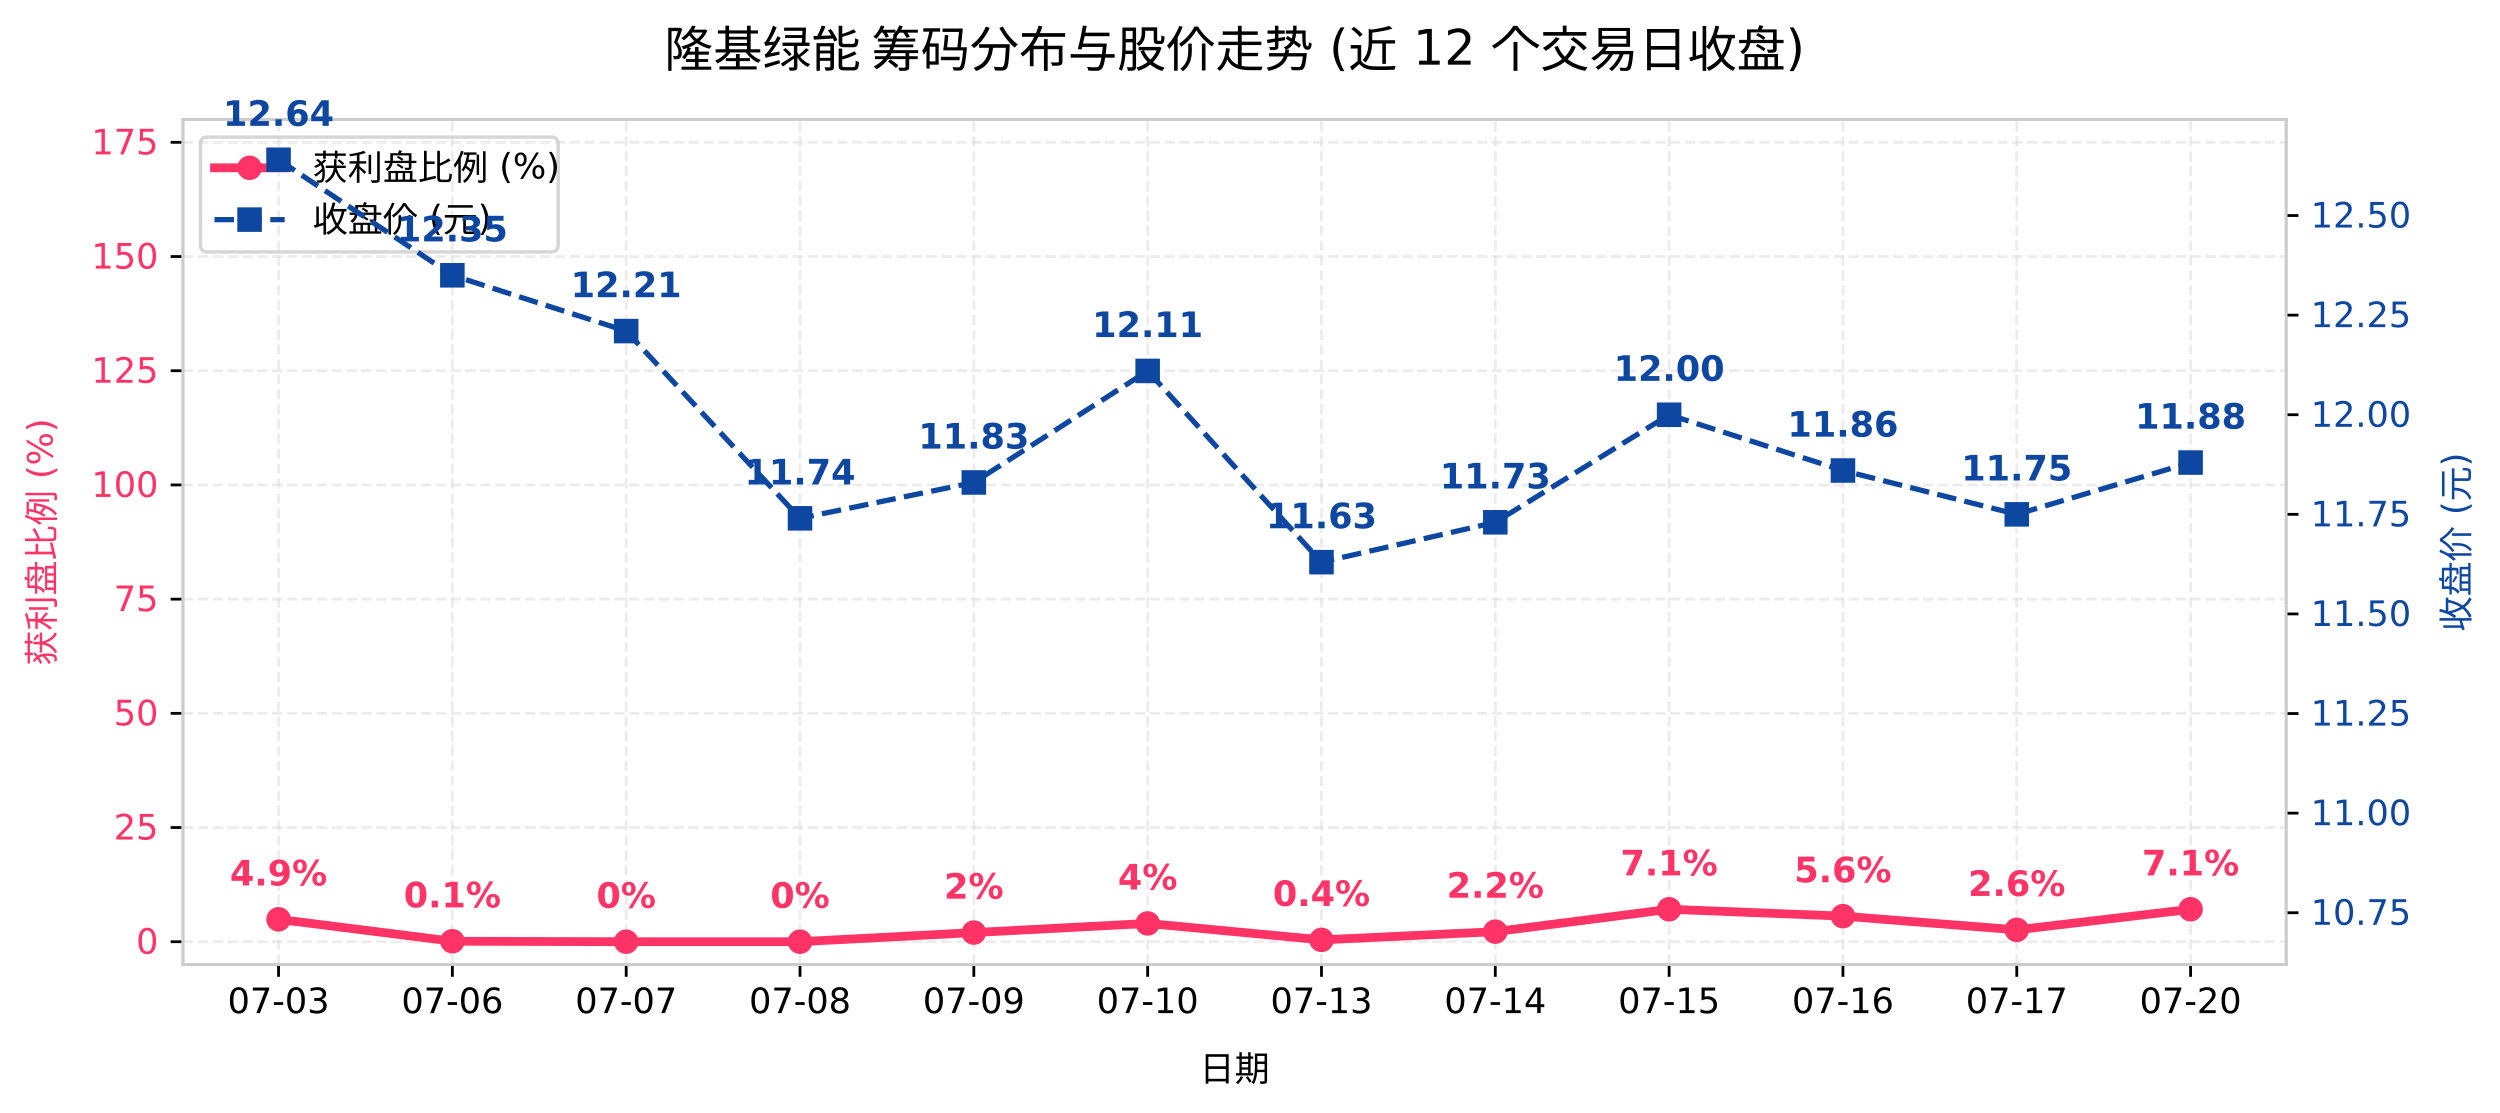
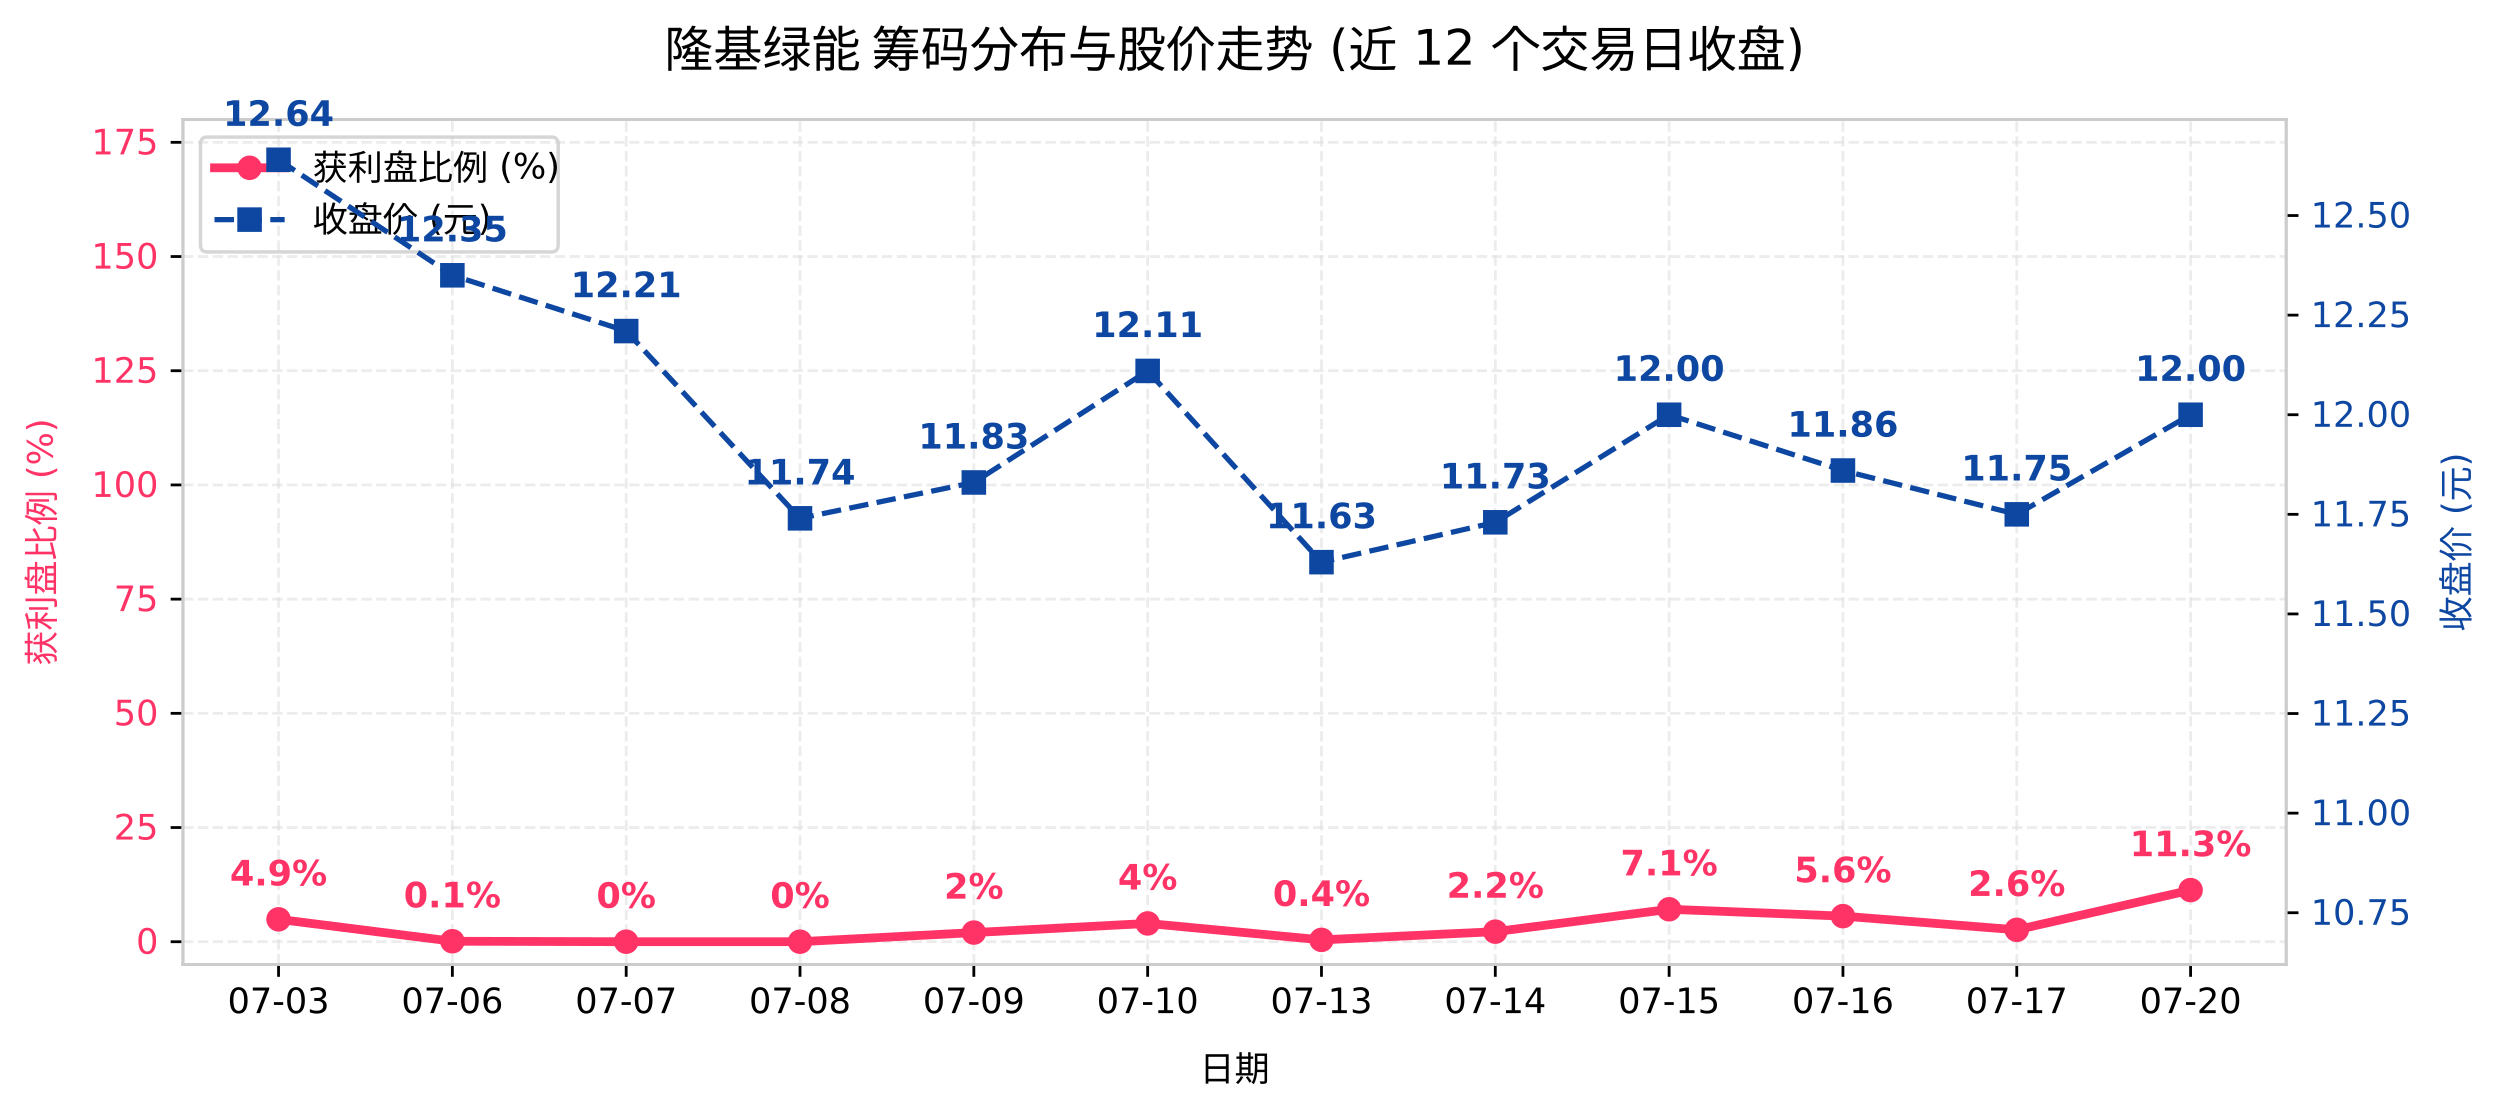
<svg xmlns="http://www.w3.org/2000/svg" xmlns:xlink="http://www.w3.org/1999/xlink" width="712.815pt" height="317.148pt" viewBox="0 0 712.815 317.148" version="1.1">
  <defs>
    <style type="text/css">*{stroke-linejoin: round; stroke-linecap: butt}</style>
  </defs>
  <g id="figure_1">
    <g id="patch_1">
-       <path d="M 0 317.148  L 712.815 317.148  L 712.815 0  L 0 0  L 0 317.148  z " style="fill: none" />
+       <path d="M 0 317.148 L 712.815 317.148 L 712.815 0 L 0 0 L 0 317.148 z " style="fill: none" />
    </g>
    <g id="axes_1">
      <g id="patch_2">
-         <path d="M 52.163 275.017  L 651.852 275.017  L 651.852 34.08  L 52.163 34.08  L 52.163 275.017  z " style="fill: none" />
+         <path d="M 52.163 275.017 L 651.852 275.017 L 651.852 34.08 L 52.163 34.08 L 52.163 275.017 z " style="fill: none" />
      </g>
      <g id="matplotlib.axis_1">
        <g id="xtick_1">
          <g id="line2d_1">
-             <path d="M 79.421 275.017  L 79.421 34.08  " clip-path="url(#p8d6f4ea103)" style="fill: none; stroke-dasharray: 2.96,1.28; stroke-dashoffset: 0; stroke: #e0e0e0; stroke-opacity: 0.6; stroke-width: 0.8" />
+             <path d="M 79.421 275.017 L 79.421 34.08 " clip-path="url(#pd929f5a608)" style="fill: none; stroke-dasharray: 2.96,1.28; stroke-dashoffset: 0; stroke: #e0e0e0; stroke-opacity: 0.6; stroke-width: 0.8" />
          </g>
          <g id="line2d_2">
            <defs>
-               <path id="mdc10916b25" d="M 0 0  L 0 3.5  " style="stroke: #000000; stroke-width: 0.8" />
+               <path id="mcd89f0fe24" d="M 0 0 L 0 3.5 " style="stroke: #000000; stroke-width: 0.8" />
            </defs>
            <g>
-               <use xlink:href="#mdc10916b25" x="79.421" y="275.017" style="stroke: #000000; stroke-width: 0.8" />
+               <use xlink:href="#mcd89f0fe24" x="79.421" y="275.017" style="stroke: #000000; stroke-width: 0.8" />
            </g>
          </g>
          <g id="text_1">
            <text style="font: 10px 'WenQuanYi Zen Hei', 'DejaVu Sans', 'Arial', sans-serif; text-anchor: middle" x="79.421" y="288.873" transform="rotate(-0 79.42114 288.8728)">07-03</text>
          </g>
        </g>
        <g id="xtick_2">
          <g id="line2d_3">
-             <path d="M 128.982 275.017  L 128.982 34.08  " clip-path="url(#p8d6f4ea103)" style="fill: none; stroke-dasharray: 2.96,1.28; stroke-dashoffset: 0; stroke: #e0e0e0; stroke-opacity: 0.6; stroke-width: 0.8" />
+             <path d="M 128.982 275.017 L 128.982 34.08 " clip-path="url(#pd929f5a608)" style="fill: none; stroke-dasharray: 2.96,1.28; stroke-dashoffset: 0; stroke: #e0e0e0; stroke-opacity: 0.6; stroke-width: 0.8" />
          </g>
          <g id="line2d_4">
            <g>
-               <use xlink:href="#mdc10916b25" x="128.982" y="275.017" style="stroke: #000000; stroke-width: 0.8" />
+               <use xlink:href="#mcd89f0fe24" x="128.982" y="275.017" style="stroke: #000000; stroke-width: 0.8" />
            </g>
          </g>
          <g id="text_2">
            <text style="font: 10px 'WenQuanYi Zen Hei', 'DejaVu Sans', 'Arial', sans-serif; text-anchor: middle" x="128.982" y="288.873" transform="rotate(-0 128.9823 288.8728)">07-06</text>
          </g>
        </g>
        <g id="xtick_3">
          <g id="line2d_5">
-             <path d="M 178.543 275.017  L 178.543 34.08  " clip-path="url(#p8d6f4ea103)" style="fill: none; stroke-dasharray: 2.96,1.28; stroke-dashoffset: 0; stroke: #e0e0e0; stroke-opacity: 0.6; stroke-width: 0.8" />
+             <path d="M 178.543 275.017 L 178.543 34.08 " clip-path="url(#pd929f5a608)" style="fill: none; stroke-dasharray: 2.96,1.28; stroke-dashoffset: 0; stroke: #e0e0e0; stroke-opacity: 0.6; stroke-width: 0.8" />
          </g>
          <g id="line2d_6">
            <g>
-               <use xlink:href="#mdc10916b25" x="178.543" y="275.017" style="stroke: #000000; stroke-width: 0.8" />
+               <use xlink:href="#mcd89f0fe24" x="178.543" y="275.017" style="stroke: #000000; stroke-width: 0.8" />
            </g>
          </g>
          <g id="text_3">
            <text style="font: 10px 'WenQuanYi Zen Hei', 'DejaVu Sans', 'Arial', sans-serif; text-anchor: middle" x="178.543" y="288.873" transform="rotate(-0 178.5435 288.8728)">07-07</text>
          </g>
        </g>
        <g id="xtick_4">
          <g id="line2d_7">
-             <path d="M 228.105 275.017  L 228.105 34.08  " clip-path="url(#p8d6f4ea103)" style="fill: none; stroke-dasharray: 2.96,1.28; stroke-dashoffset: 0; stroke: #e0e0e0; stroke-opacity: 0.6; stroke-width: 0.8" />
+             <path d="M 228.105 275.017 L 228.105 34.08 " clip-path="url(#pd929f5a608)" style="fill: none; stroke-dasharray: 2.96,1.28; stroke-dashoffset: 0; stroke: #e0e0e0; stroke-opacity: 0.6; stroke-width: 0.8" />
          </g>
          <g id="line2d_8">
            <g>
-               <use xlink:href="#mdc10916b25" x="228.105" y="275.017" style="stroke: #000000; stroke-width: 0.8" />
+               <use xlink:href="#mcd89f0fe24" x="228.105" y="275.017" style="stroke: #000000; stroke-width: 0.8" />
            </g>
          </g>
          <g id="text_4">
            <text style="font: 10px 'WenQuanYi Zen Hei', 'DejaVu Sans', 'Arial', sans-serif; text-anchor: middle" x="228.105" y="288.873" transform="rotate(-0 228.1046 288.8728)">07-08</text>
          </g>
        </g>
        <g id="xtick_5">
          <g id="line2d_9">
-             <path d="M 277.666 275.017  L 277.666 34.08  " clip-path="url(#p8d6f4ea103)" style="fill: none; stroke-dasharray: 2.96,1.28; stroke-dashoffset: 0; stroke: #e0e0e0; stroke-opacity: 0.6; stroke-width: 0.8" />
+             <path d="M 277.666 275.017 L 277.666 34.08 " clip-path="url(#pd929f5a608)" style="fill: none; stroke-dasharray: 2.96,1.28; stroke-dashoffset: 0; stroke: #e0e0e0; stroke-opacity: 0.6; stroke-width: 0.8" />
          </g>
          <g id="line2d_10">
            <g>
-               <use xlink:href="#mdc10916b25" x="277.666" y="275.017" style="stroke: #000000; stroke-width: 0.8" />
+               <use xlink:href="#mcd89f0fe24" x="277.666" y="275.017" style="stroke: #000000; stroke-width: 0.8" />
            </g>
          </g>
          <g id="text_5">
            <text style="font: 10px 'WenQuanYi Zen Hei', 'DejaVu Sans', 'Arial', sans-serif; text-anchor: middle" x="277.666" y="288.873" transform="rotate(-0 277.6658 288.8728)">07-09</text>
          </g>
        </g>
        <g id="xtick_6">
          <g id="line2d_11">
-             <path d="M 327.227 275.017  L 327.227 34.08  " clip-path="url(#p8d6f4ea103)" style="fill: none; stroke-dasharray: 2.96,1.28; stroke-dashoffset: 0; stroke: #e0e0e0; stroke-opacity: 0.6; stroke-width: 0.8" />
+             <path d="M 327.227 275.017 L 327.227 34.08 " clip-path="url(#pd929f5a608)" style="fill: none; stroke-dasharray: 2.96,1.28; stroke-dashoffset: 0; stroke: #e0e0e0; stroke-opacity: 0.6; stroke-width: 0.8" />
          </g>
          <g id="line2d_12">
            <g>
-               <use xlink:href="#mdc10916b25" x="327.227" y="275.017" style="stroke: #000000; stroke-width: 0.8" />
+               <use xlink:href="#mcd89f0fe24" x="327.227" y="275.017" style="stroke: #000000; stroke-width: 0.8" />
            </g>
          </g>
          <g id="text_6">
            <text style="font: 10px 'WenQuanYi Zen Hei', 'DejaVu Sans', 'Arial', sans-serif; text-anchor: middle" x="327.227" y="288.873" transform="rotate(-0 327.2269 288.8728)">07-10</text>
          </g>
        </g>
        <g id="xtick_7">
          <g id="line2d_13">
-             <path d="M 376.788 275.017  L 376.788 34.08  " clip-path="url(#p8d6f4ea103)" style="fill: none; stroke-dasharray: 2.96,1.28; stroke-dashoffset: 0; stroke: #e0e0e0; stroke-opacity: 0.6; stroke-width: 0.8" />
+             <path d="M 376.788 275.017 L 376.788 34.08 " clip-path="url(#pd929f5a608)" style="fill: none; stroke-dasharray: 2.96,1.28; stroke-dashoffset: 0; stroke: #e0e0e0; stroke-opacity: 0.6; stroke-width: 0.8" />
          </g>
          <g id="line2d_14">
            <g>
-               <use xlink:href="#mdc10916b25" x="376.788" y="275.017" style="stroke: #000000; stroke-width: 0.8" />
+               <use xlink:href="#mcd89f0fe24" x="376.788" y="275.017" style="stroke: #000000; stroke-width: 0.8" />
            </g>
          </g>
          <g id="text_7">
            <text style="font: 10px 'WenQuanYi Zen Hei', 'DejaVu Sans', 'Arial', sans-serif; text-anchor: middle" x="376.788" y="288.873" transform="rotate(-0 376.7881 288.8728)">07-13</text>
          </g>
        </g>
        <g id="xtick_8">
          <g id="line2d_15">
-             <path d="M 426.349 275.017  L 426.349 34.08  " clip-path="url(#p8d6f4ea103)" style="fill: none; stroke-dasharray: 2.96,1.28; stroke-dashoffset: 0; stroke: #e0e0e0; stroke-opacity: 0.6; stroke-width: 0.8" />
+             <path d="M 426.349 275.017 L 426.349 34.08 " clip-path="url(#pd929f5a608)" style="fill: none; stroke-dasharray: 2.96,1.28; stroke-dashoffset: 0; stroke: #e0e0e0; stroke-opacity: 0.6; stroke-width: 0.8" />
          </g>
          <g id="line2d_16">
            <g>
-               <use xlink:href="#mdc10916b25" x="426.349" y="275.017" style="stroke: #000000; stroke-width: 0.8" />
+               <use xlink:href="#mcd89f0fe24" x="426.349" y="275.017" style="stroke: #000000; stroke-width: 0.8" />
            </g>
          </g>
          <g id="text_8">
            <text style="font: 10px 'WenQuanYi Zen Hei', 'DejaVu Sans', 'Arial', sans-serif; text-anchor: middle" x="426.349" y="288.873" transform="rotate(-0 426.3492 288.8728)">07-14</text>
          </g>
        </g>
        <g id="xtick_9">
          <g id="line2d_17">
-             <path d="M 475.91 275.017  L 475.91 34.08  " clip-path="url(#p8d6f4ea103)" style="fill: none; stroke-dasharray: 2.96,1.28; stroke-dashoffset: 0; stroke: #e0e0e0; stroke-opacity: 0.6; stroke-width: 0.8" />
+             <path d="M 475.91 275.017 L 475.91 34.08 " clip-path="url(#pd929f5a608)" style="fill: none; stroke-dasharray: 2.96,1.28; stroke-dashoffset: 0; stroke: #e0e0e0; stroke-opacity: 0.6; stroke-width: 0.8" />
          </g>
          <g id="line2d_18">
            <g>
-               <use xlink:href="#mdc10916b25" x="475.91" y="275.017" style="stroke: #000000; stroke-width: 0.8" />
+               <use xlink:href="#mcd89f0fe24" x="475.91" y="275.017" style="stroke: #000000; stroke-width: 0.8" />
            </g>
          </g>
          <g id="text_9">
            <text style="font: 10px 'WenQuanYi Zen Hei', 'DejaVu Sans', 'Arial', sans-serif; text-anchor: middle" x="475.91" y="288.873" transform="rotate(-0 475.9104 288.8728)">07-15</text>
          </g>
        </g>
        <g id="xtick_10">
          <g id="line2d_19">
-             <path d="M 525.472 275.017  L 525.472 34.08  " clip-path="url(#p8d6f4ea103)" style="fill: none; stroke-dasharray: 2.96,1.28; stroke-dashoffset: 0; stroke: #e0e0e0; stroke-opacity: 0.6; stroke-width: 0.8" />
+             <path d="M 525.472 275.017 L 525.472 34.08 " clip-path="url(#pd929f5a608)" style="fill: none; stroke-dasharray: 2.96,1.28; stroke-dashoffset: 0; stroke: #e0e0e0; stroke-opacity: 0.6; stroke-width: 0.8" />
          </g>
          <g id="line2d_20">
            <g>
-               <use xlink:href="#mdc10916b25" x="525.472" y="275.017" style="stroke: #000000; stroke-width: 0.8" />
+               <use xlink:href="#mcd89f0fe24" x="525.472" y="275.017" style="stroke: #000000; stroke-width: 0.8" />
            </g>
          </g>
          <g id="text_10">
            <text style="font: 10px 'WenQuanYi Zen Hei', 'DejaVu Sans', 'Arial', sans-serif; text-anchor: middle" x="525.472" y="288.873" transform="rotate(-0 525.4715 288.8728)">07-16</text>
          </g>
        </g>
        <g id="xtick_11">
          <g id="line2d_21">
-             <path d="M 575.033 275.017  L 575.033 34.08  " clip-path="url(#p8d6f4ea103)" style="fill: none; stroke-dasharray: 2.96,1.28; stroke-dashoffset: 0; stroke: #e0e0e0; stroke-opacity: 0.6; stroke-width: 0.8" />
+             <path d="M 575.033 275.017 L 575.033 34.08 " clip-path="url(#pd929f5a608)" style="fill: none; stroke-dasharray: 2.96,1.28; stroke-dashoffset: 0; stroke: #e0e0e0; stroke-opacity: 0.6; stroke-width: 0.8" />
          </g>
          <g id="line2d_22">
            <g>
-               <use xlink:href="#mdc10916b25" x="575.033" y="275.017" style="stroke: #000000; stroke-width: 0.8" />
+               <use xlink:href="#mcd89f0fe24" x="575.033" y="275.017" style="stroke: #000000; stroke-width: 0.8" />
            </g>
          </g>
          <g id="text_11">
            <text style="font: 10px 'WenQuanYi Zen Hei', 'DejaVu Sans', 'Arial', sans-serif; text-anchor: middle" x="575.033" y="288.873" transform="rotate(-0 575.0327 288.8728)">07-17</text>
          </g>
        </g>
        <g id="xtick_12">
          <g id="line2d_23">
-             <path d="M 624.594 275.017  L 624.594 34.08  " clip-path="url(#p8d6f4ea103)" style="fill: none; stroke-dasharray: 2.96,1.28; stroke-dashoffset: 0; stroke: #e0e0e0; stroke-opacity: 0.6; stroke-width: 0.8" />
+             <path d="M 624.594 275.017 L 624.594 34.08 " clip-path="url(#pd929f5a608)" style="fill: none; stroke-dasharray: 2.96,1.28; stroke-dashoffset: 0; stroke: #e0e0e0; stroke-opacity: 0.6; stroke-width: 0.8" />
          </g>
          <g id="line2d_24">
            <g>
-               <use xlink:href="#mdc10916b25" x="624.594" y="275.017" style="stroke: #000000; stroke-width: 0.8" />
+               <use xlink:href="#mcd89f0fe24" x="624.594" y="275.017" style="stroke: #000000; stroke-width: 0.8" />
            </g>
          </g>
          <g id="text_12">
            <text style="font: 10px 'WenQuanYi Zen Hei', 'DejaVu Sans', 'Arial', sans-serif; text-anchor: middle" x="624.594" y="288.873" transform="rotate(-0 624.5939 288.8728)">07-20</text>
          </g>
        </g>
        <g id="text_13">
          <text style="font: 10px 'WenQuanYi Zen Hei', 'DejaVu Sans', 'Arial', sans-serif; text-anchor: middle" x="352.007" y="308.287" transform="rotate(-0 352.0075 308.2869)">日期</text>
        </g>
      </g>
      <g id="matplotlib.axis_2">
        <g id="ytick_1">
          <g id="line2d_25">
-             <path d="M 52.163 268.505  L 651.852 268.505  " clip-path="url(#p8d6f4ea103)" style="fill: none; stroke-dasharray: 2.96,1.28; stroke-dashoffset: 0; stroke: #e0e0e0; stroke-opacity: 0.6; stroke-width: 0.8" />
+             <path d="M 52.163 268.505 L 651.852 268.505 " clip-path="url(#pd929f5a608)" style="fill: none; stroke-dasharray: 2.96,1.28; stroke-dashoffset: 0; stroke: #e0e0e0; stroke-opacity: 0.6; stroke-width: 0.8" />
          </g>
          <g id="line2d_26">
            <defs>
-               <path id="maa89e5875b" d="M 0 0  L -3.5 0  " style="stroke: #000000; stroke-width: 0.8" />
+               <path id="m9ac3bdf140" d="M 0 0 L -3.5 0 " style="stroke: #000000; stroke-width: 0.8" />
            </defs>
            <g>
-               <use xlink:href="#maa89e5875b" x="52.163" y="268.505" style="stroke: #000000; stroke-width: 0.8" />
+               <use xlink:href="#m9ac3bdf140" x="52.163" y="268.505" style="stroke: #000000; stroke-width: 0.8" />
            </g>
          </g>
          <g id="text_14">
            <text style="fill: #ff3366; font: 10px 'WenQuanYi Zen Hei', 'DejaVu Sans', 'Arial', sans-serif; text-anchor: end" x="45.163" y="271.933" transform="rotate(-0 45.1625 271.9329)">0</text>
          </g>
        </g>
        <g id="ytick_2">
          <g id="line2d_27">
-             <path d="M 52.163 235.946  L 651.852 235.946  " clip-path="url(#p8d6f4ea103)" style="fill: none; stroke-dasharray: 2.96,1.28; stroke-dashoffset: 0; stroke: #e0e0e0; stroke-opacity: 0.6; stroke-width: 0.8" />
+             <path d="M 52.163 235.946 L 651.852 235.946 " clip-path="url(#pd929f5a608)" style="fill: none; stroke-dasharray: 2.96,1.28; stroke-dashoffset: 0; stroke: #e0e0e0; stroke-opacity: 0.6; stroke-width: 0.8" />
          </g>
          <g id="line2d_28">
            <g>
-               <use xlink:href="#maa89e5875b" x="52.163" y="235.946" style="stroke: #000000; stroke-width: 0.8" />
+               <use xlink:href="#m9ac3bdf140" x="52.163" y="235.946" style="stroke: #000000; stroke-width: 0.8" />
            </g>
          </g>
          <g id="text_15">
            <text style="fill: #ff3366; font: 10px 'WenQuanYi Zen Hei', 'DejaVu Sans', 'Arial', sans-serif; text-anchor: end" x="45.163" y="239.374" transform="rotate(-0 45.1625 239.3739)">25</text>
          </g>
        </g>
        <g id="ytick_3">
          <g id="line2d_29">
-             <path d="M 52.163 203.387  L 651.852 203.387  " clip-path="url(#p8d6f4ea103)" style="fill: none; stroke-dasharray: 2.96,1.28; stroke-dashoffset: 0; stroke: #e0e0e0; stroke-opacity: 0.6; stroke-width: 0.8" />
+             <path d="M 52.163 203.387 L 651.852 203.387 " clip-path="url(#pd929f5a608)" style="fill: none; stroke-dasharray: 2.96,1.28; stroke-dashoffset: 0; stroke: #e0e0e0; stroke-opacity: 0.6; stroke-width: 0.8" />
          </g>
          <g id="line2d_30">
            <g>
-               <use xlink:href="#maa89e5875b" x="52.163" y="203.387" style="stroke: #000000; stroke-width: 0.8" />
+               <use xlink:href="#m9ac3bdf140" x="52.163" y="203.387" style="stroke: #000000; stroke-width: 0.8" />
            </g>
          </g>
          <g id="text_16">
            <text style="fill: #ff3366; font: 10px 'WenQuanYi Zen Hei', 'DejaVu Sans', 'Arial', sans-serif; text-anchor: end" x="45.163" y="206.815" transform="rotate(-0 45.1625 206.815)">50</text>
          </g>
        </g>
        <g id="ytick_4">
          <g id="line2d_31">
-             <path d="M 52.163 170.828  L 651.852 170.828  " clip-path="url(#p8d6f4ea103)" style="fill: none; stroke-dasharray: 2.96,1.28; stroke-dashoffset: 0; stroke: #e0e0e0; stroke-opacity: 0.6; stroke-width: 0.8" />
+             <path d="M 52.163 170.828 L 651.852 170.828 " clip-path="url(#pd929f5a608)" style="fill: none; stroke-dasharray: 2.96,1.28; stroke-dashoffset: 0; stroke: #e0e0e0; stroke-opacity: 0.6; stroke-width: 0.8" />
          </g>
          <g id="line2d_32">
            <g>
-               <use xlink:href="#maa89e5875b" x="52.163" y="170.828" style="stroke: #000000; stroke-width: 0.8" />
+               <use xlink:href="#m9ac3bdf140" x="52.163" y="170.828" style="stroke: #000000; stroke-width: 0.8" />
            </g>
          </g>
          <g id="text_17">
            <text style="fill: #ff3366; font: 10px 'WenQuanYi Zen Hei', 'DejaVu Sans', 'Arial', sans-serif; text-anchor: end" x="45.163" y="174.256" transform="rotate(-0 45.1625 174.256)">75</text>
          </g>
        </g>
        <g id="ytick_5">
          <g id="line2d_33">
-             <path d="M 52.163 138.269  L 651.852 138.269  " clip-path="url(#p8d6f4ea103)" style="fill: none; stroke-dasharray: 2.96,1.28; stroke-dashoffset: 0; stroke: #e0e0e0; stroke-opacity: 0.6; stroke-width: 0.8" />
+             <path d="M 52.163 138.269 L 651.852 138.269 " clip-path="url(#pd929f5a608)" style="fill: none; stroke-dasharray: 2.96,1.28; stroke-dashoffset: 0; stroke: #e0e0e0; stroke-opacity: 0.6; stroke-width: 0.8" />
          </g>
          <g id="line2d_34">
            <g>
-               <use xlink:href="#maa89e5875b" x="52.163" y="138.269" style="stroke: #000000; stroke-width: 0.8" />
+               <use xlink:href="#m9ac3bdf140" x="52.163" y="138.269" style="stroke: #000000; stroke-width: 0.8" />
            </g>
          </g>
          <g id="text_18">
            <text style="fill: #ff3366; font: 10px 'WenQuanYi Zen Hei', 'DejaVu Sans', 'Arial', sans-serif; text-anchor: end" x="45.163" y="141.697" transform="rotate(-0 45.1625 141.6971)">100</text>
          </g>
        </g>
        <g id="ytick_6">
          <g id="line2d_35">
-             <path d="M 52.163 105.71  L 651.852 105.71  " clip-path="url(#p8d6f4ea103)" style="fill: none; stroke-dasharray: 2.96,1.28; stroke-dashoffset: 0; stroke: #e0e0e0; stroke-opacity: 0.6; stroke-width: 0.8" />
+             <path d="M 52.163 105.71 L 651.852 105.71 " clip-path="url(#pd929f5a608)" style="fill: none; stroke-dasharray: 2.96,1.28; stroke-dashoffset: 0; stroke: #e0e0e0; stroke-opacity: 0.6; stroke-width: 0.8" />
          </g>
          <g id="line2d_36">
            <g>
-               <use xlink:href="#maa89e5875b" x="52.163" y="105.71" style="stroke: #000000; stroke-width: 0.8" />
+               <use xlink:href="#m9ac3bdf140" x="52.163" y="105.71" style="stroke: #000000; stroke-width: 0.8" />
            </g>
          </g>
          <g id="text_19">
            <text style="fill: #ff3366; font: 10px 'WenQuanYi Zen Hei', 'DejaVu Sans', 'Arial', sans-serif; text-anchor: end" x="45.163" y="109.138" transform="rotate(-0 45.1625 109.1381)">125</text>
          </g>
        </g>
        <g id="ytick_7">
          <g id="line2d_37">
-             <path d="M 52.163 73.151  L 651.852 73.151  " clip-path="url(#p8d6f4ea103)" style="fill: none; stroke-dasharray: 2.96,1.28; stroke-dashoffset: 0; stroke: #e0e0e0; stroke-opacity: 0.6; stroke-width: 0.8" />
+             <path d="M 52.163 73.151 L 651.852 73.151 " clip-path="url(#pd929f5a608)" style="fill: none; stroke-dasharray: 2.96,1.28; stroke-dashoffset: 0; stroke: #e0e0e0; stroke-opacity: 0.6; stroke-width: 0.8" />
          </g>
          <g id="line2d_38">
            <g>
-               <use xlink:href="#maa89e5875b" x="52.163" y="73.151" style="stroke: #000000; stroke-width: 0.8" />
+               <use xlink:href="#m9ac3bdf140" x="52.163" y="73.151" style="stroke: #000000; stroke-width: 0.8" />
            </g>
          </g>
          <g id="text_20">
            <text style="fill: #ff3366; font: 10px 'WenQuanYi Zen Hei', 'DejaVu Sans', 'Arial', sans-serif; text-anchor: end" x="45.163" y="76.579" transform="rotate(-0 45.1625 76.57918)">150</text>
          </g>
        </g>
        <g id="ytick_8">
          <g id="line2d_39">
-             <path d="M 52.163 40.592  L 651.852 40.592  " clip-path="url(#p8d6f4ea103)" style="fill: none; stroke-dasharray: 2.96,1.28; stroke-dashoffset: 0; stroke: #e0e0e0; stroke-opacity: 0.6; stroke-width: 0.8" />
+             <path d="M 52.163 40.592 L 651.852 40.592 " clip-path="url(#pd929f5a608)" style="fill: none; stroke-dasharray: 2.96,1.28; stroke-dashoffset: 0; stroke: #e0e0e0; stroke-opacity: 0.6; stroke-width: 0.8" />
          </g>
          <g id="line2d_40">
            <g>
-               <use xlink:href="#maa89e5875b" x="52.163" y="40.592" style="stroke: #000000; stroke-width: 0.8" />
+               <use xlink:href="#m9ac3bdf140" x="52.163" y="40.592" style="stroke: #000000; stroke-width: 0.8" />
            </g>
          </g>
          <g id="text_21">
            <text style="fill: #ff3366; font: 10px 'WenQuanYi Zen Hei', 'DejaVu Sans', 'Arial', sans-serif; text-anchor: end" x="45.163" y="44.02" transform="rotate(-0 45.1625 44.02023)">175</text>
          </g>
        </g>
        <g id="text_22">
          <text style="fill: #ff3366; font: 10px 'WenQuanYi Zen Hei', 'DejaVu Sans', 'Arial', sans-serif; text-anchor: middle" x="15.463" y="154.548" transform="rotate(-90 15.4625 154.5484)">获利盘比例 (%)</text>
        </g>
      </g>
      <g id="line2d_41">
-         <path d="M 79.421 262.123  L 128.982 268.375  L 178.543 268.505  L 228.105 268.505  L 277.666 265.9  L 327.227 263.295  L 376.788 267.984  L 426.349 265.64  L 475.91 259.258  L 525.472 261.212  L 575.033 265.119  L 624.594 259.258  " clip-path="url(#p8d6f4ea103)" style="fill: none; stroke: #ff3366; stroke-width: 2.5; stroke-linecap: square" />
+         <path d="M 79.421 262.123 L 128.982 268.375 L 178.543 268.505 L 228.105 268.505 L 277.666 265.9 L 327.227 263.295 L 376.788 267.984 L 426.349 265.64 L 475.91 259.258 L 525.472 261.212 L 575.033 265.119 L 624.594 253.788 " clip-path="url(#pd929f5a608)" style="fill: none; stroke: #ff3366; stroke-width: 2.5; stroke-linecap: square" />
        <defs>
-           <path id="m8e794c7b9d" d="M 0 3  C 0.796 3 1.559 2.684 2.121 2.121  C 2.684 1.559 3 0.796 3 0  C 3 -0.796 2.684 -1.559 2.121 -2.121  C 1.559 -2.684 0.796 -3 0 -3  C -0.796 -3 -1.559 -2.684 -2.121 -2.121  C -2.684 -1.559 -3 -0.796 -3 0  C -3 0.796 -2.684 1.559 -2.121 2.121  C -1.559 2.684 -0.796 3 0 3  z " style="stroke: #ff3366" />
+           <path id="mb639c64c9b" d="M 0 3 C 0.796 3 1.559 2.684 2.121 2.121 C 2.684 1.559 3 0.796 3 0 C 3 -0.796 2.684 -1.559 2.121 -2.121 C 1.559 -2.684 0.796 -3 0 -3 C -0.796 -3 -1.559 -2.684 -2.121 -2.121 C -2.684 -1.559 -3 -0.796 -3 0 C -3 0.796 -2.684 1.559 -2.121 2.121 C -1.559 2.684 -0.796 3 0 3 z " style="stroke: #ff3366" />
        </defs>
-         <g clip-path="url(#p8d6f4ea103)">
-           <use xlink:href="#m8e794c7b9d" x="79.421" y="262.123" style="fill: #ff3366; stroke: #ff3366" />
-           <use xlink:href="#m8e794c7b9d" x="128.982" y="268.375" style="fill: #ff3366; stroke: #ff3366" />
-           <use xlink:href="#m8e794c7b9d" x="178.543" y="268.505" style="fill: #ff3366; stroke: #ff3366" />
-           <use xlink:href="#m8e794c7b9d" x="228.105" y="268.505" style="fill: #ff3366; stroke: #ff3366" />
-           <use xlink:href="#m8e794c7b9d" x="277.666" y="265.9" style="fill: #ff3366; stroke: #ff3366" />
-           <use xlink:href="#m8e794c7b9d" x="327.227" y="263.295" style="fill: #ff3366; stroke: #ff3366" />
-           <use xlink:href="#m8e794c7b9d" x="376.788" y="267.984" style="fill: #ff3366; stroke: #ff3366" />
-           <use xlink:href="#m8e794c7b9d" x="426.349" y="265.64" style="fill: #ff3366; stroke: #ff3366" />
-           <use xlink:href="#m8e794c7b9d" x="475.91" y="259.258" style="fill: #ff3366; stroke: #ff3366" />
-           <use xlink:href="#m8e794c7b9d" x="525.472" y="261.212" style="fill: #ff3366; stroke: #ff3366" />
-           <use xlink:href="#m8e794c7b9d" x="575.033" y="265.119" style="fill: #ff3366; stroke: #ff3366" />
-           <use xlink:href="#m8e794c7b9d" x="624.594" y="259.258" style="fill: #ff3366; stroke: #ff3366" />
+         <g clip-path="url(#pd929f5a608)">
+           <use xlink:href="#mb639c64c9b" x="79.421" y="262.123" style="fill: #ff3366; stroke: #ff3366" />
+           <use xlink:href="#mb639c64c9b" x="128.982" y="268.375" style="fill: #ff3366; stroke: #ff3366" />
+           <use xlink:href="#mb639c64c9b" x="178.543" y="268.505" style="fill: #ff3366; stroke: #ff3366" />
+           <use xlink:href="#mb639c64c9b" x="228.105" y="268.505" style="fill: #ff3366; stroke: #ff3366" />
+           <use xlink:href="#mb639c64c9b" x="277.666" y="265.9" style="fill: #ff3366; stroke: #ff3366" />
+           <use xlink:href="#mb639c64c9b" x="327.227" y="263.295" style="fill: #ff3366; stroke: #ff3366" />
+           <use xlink:href="#mb639c64c9b" x="376.788" y="267.984" style="fill: #ff3366; stroke: #ff3366" />
+           <use xlink:href="#mb639c64c9b" x="426.349" y="265.64" style="fill: #ff3366; stroke: #ff3366" />
+           <use xlink:href="#mb639c64c9b" x="475.91" y="259.258" style="fill: #ff3366; stroke: #ff3366" />
+           <use xlink:href="#mb639c64c9b" x="525.472" y="261.212" style="fill: #ff3366; stroke: #ff3366" />
+           <use xlink:href="#mb639c64c9b" x="575.033" y="265.119" style="fill: #ff3366; stroke: #ff3366" />
+           <use xlink:href="#mb639c64c9b" x="624.594" y="253.788" style="fill: #ff3366; stroke: #ff3366" />
        </g>
      </g>
      <g id="patch_3">
-         <path d="M 52.163 275.017  L 52.163 34.08  " style="fill: none; stroke: #cccccc; stroke-width: 0.8; stroke-linejoin: miter; stroke-linecap: square" />
+         <path d="M 52.163 275.017 L 52.163 34.08 " style="fill: none; stroke: #cccccc; stroke-width: 0.8; stroke-linejoin: miter; stroke-linecap: square" />
      </g>
      <g id="patch_4">
-         <path d="M 651.852 275.017  L 651.852 34.08  " style="fill: none; stroke: #cccccc; stroke-width: 0.8; stroke-linejoin: miter; stroke-linecap: square" />
+         <path d="M 651.852 275.017 L 651.852 34.08 " style="fill: none; stroke: #cccccc; stroke-width: 0.8; stroke-linejoin: miter; stroke-linecap: square" />
      </g>
      <g id="patch_5">
-         <path d="M 52.163 275.017  L 651.852 275.017  " style="fill: none; stroke: #cccccc; stroke-width: 0.8; stroke-linejoin: miter; stroke-linecap: square" />
+         <path d="M 52.163 275.017 L 651.852 275.017 " style="fill: none; stroke: #cccccc; stroke-width: 0.8; stroke-linejoin: miter; stroke-linecap: square" />
      </g>
      <g id="patch_6">
-         <path d="M 52.163 34.08  L 651.852 34.08  " style="fill: none; stroke: #cccccc; stroke-width: 0.8; stroke-linejoin: miter; stroke-linecap: square" />
+         <path d="M 52.163 34.08 L 651.852 34.08 " style="fill: none; stroke: #cccccc; stroke-width: 0.8; stroke-linejoin: miter; stroke-linecap: square" />
      </g>
      <g id="text_23">
        <text style="fill: #ff3366; font: 700 10px 'WenQuanYi Zen Hei', 'DejaVu Sans', 'Arial', sans-serif; text-anchor: middle" x="79.421" y="252.462" transform="rotate(-0 79.42114 252.4623)">4.9%</text>
      </g>
      <g id="text_24">
        <text style="fill: #ff3366; font: 700 10px 'WenQuanYi Zen Hei', 'DejaVu Sans', 'Arial', sans-serif; text-anchor: middle" x="128.982" y="258.714" transform="rotate(-0 128.9823 258.7136)">0.1%</text>
      </g>
      <g id="text_25">
        <text style="fill: #ff3366; font: 700 10px 'WenQuanYi Zen Hei', 'DejaVu Sans', 'Arial', sans-serif; text-anchor: middle" x="178.543" y="258.844" transform="rotate(-0 178.5435 258.8438)">0%</text>
      </g>
      <g id="text_26">
        <text style="fill: #ff3366; font: 700 10px 'WenQuanYi Zen Hei', 'DejaVu Sans', 'Arial', sans-serif; text-anchor: middle" x="228.105" y="258.844" transform="rotate(-0 228.1046 258.8438)">0%</text>
      </g>
      <g id="text_27">
        <text style="fill: #ff3366; font: 700 10px 'WenQuanYi Zen Hei', 'DejaVu Sans', 'Arial', sans-serif; text-anchor: middle" x="277.666" y="256.239" transform="rotate(-0 277.6658 256.2391)">2%</text>
      </g>
      <g id="text_28">
        <text style="fill: #ff3366; font: 700 10px 'WenQuanYi Zen Hei', 'DejaVu Sans', 'Arial', sans-serif; text-anchor: middle" x="327.227" y="253.634" transform="rotate(-0 327.2269 253.6344)">4%</text>
      </g>
      <g id="text_29">
        <text style="fill: #ff3366; font: 700 10px 'WenQuanYi Zen Hei', 'DejaVu Sans', 'Arial', sans-serif; text-anchor: middle" x="376.788" y="258.323" transform="rotate(-0 376.7881 258.3229)">0.4%</text>
      </g>
      <g id="text_30">
        <text style="fill: #ff3366; font: 700 10px 'WenQuanYi Zen Hei', 'DejaVu Sans', 'Arial', sans-serif; text-anchor: middle" x="426.349" y="255.979" transform="rotate(-0 426.3492 255.9786)">2.2%</text>
      </g>
      <g id="text_31">
        <text style="fill: #ff3366; font: 700 10px 'WenQuanYi Zen Hei', 'DejaVu Sans', 'Arial', sans-serif; text-anchor: middle" x="475.91" y="249.597" transform="rotate(-0 475.9104 249.5971)">7.1%</text>
      </g>
      <g id="text_32">
        <text style="fill: #ff3366; font: 700 10px 'WenQuanYi Zen Hei', 'DejaVu Sans', 'Arial', sans-serif; text-anchor: middle" x="525.472" y="251.551" transform="rotate(-0 525.4715 251.5506)">5.6%</text>
      </g>
      <g id="text_33">
        <text style="fill: #ff3366; font: 700 10px 'WenQuanYi Zen Hei', 'DejaVu Sans', 'Arial', sans-serif; text-anchor: middle" x="575.033" y="255.458" transform="rotate(-0 575.0327 255.4577)">2.6%</text>
      </g>
      <g id="text_34">
-         <text style="fill: #ff3366; font: 700 10px 'WenQuanYi Zen Hei', 'DejaVu Sans', 'Arial', sans-serif; text-anchor: middle" x="624.594" y="249.597" transform="rotate(-0 624.5939 249.5971)">7.1%</text>
+         <text style="fill: #ff3366; font: 700 10px 'WenQuanYi Zen Hei', 'DejaVu Sans', 'Arial', sans-serif; text-anchor: middle" x="624.594" y="244.127" transform="rotate(-0 624.5939 244.1272)">11.3%</text>
      </g>
      <g id="legend_1">
        <g id="patch_7">
-           <path d="M 59.163 71.829  L 157.15 71.829  Q 159.15 71.829 159.15 69.829  L 159.15 41.08  Q 159.15 39.08 157.15 39.08  L 59.163 39.08  Q 57.163 39.08 57.163 41.08  L 57.163 69.829  Q 57.163 71.829 59.163 71.829  L 59.163 71.829  z " style="fill: none; opacity: 0.8; stroke: #cccccc; stroke-linejoin: miter" />
+           <path d="M 59.163 71.829 L 157.15 71.829 Q 159.15 71.829 159.15 69.829 L 159.15 41.08 Q 159.15 39.08 157.15 39.08 L 59.163 39.08 Q 57.163 39.08 57.163 41.08 L 57.163 69.829 Q 57.163 71.829 59.163 71.829 L 59.163 71.829 z " style="fill: none; opacity: 0.8; stroke: #cccccc; stroke-linejoin: miter" />
        </g>
        <g id="line2d_42">
-           <path d="M 61.163 47.843  L 71.162 47.843  L 81.162 47.843  " style="fill: none; stroke: #ff3366; stroke-width: 2.5; stroke-linecap: square" />
+           <path d="M 61.163 47.843 L 71.162 47.843 L 81.162 47.843 " style="fill: none; stroke: #ff3366; stroke-width: 2.5; stroke-linecap: square" />
          <g>
-             <use xlink:href="#m8e794c7b9d" x="71.162" y="47.843" style="fill: #ff3366; stroke: #ff3366" />
+             <use xlink:href="#mb639c64c9b" x="71.162" y="47.843" style="fill: #ff3366; stroke: #ff3366" />
          </g>
        </g>
        <g id="text_35">
          <text style="font: 10px 'WenQuanYi Zen Hei', 'DejaVu Sans', 'Arial', sans-serif; text-anchor: start" x="89.162" y="51.343" transform="rotate(-0 89.1625 51.34281)">获利盘比例 (%)</text>
        </g>
        <g id="line2d_43">
-           <path d="M 61.163 62.619  L 71.162 62.619  L 81.162 62.619  " style="fill: none; stroke-dasharray: 5.55,2.4; stroke-dashoffset: 0; stroke: #0d47a1; stroke-width: 1.5" />
+           <path d="M 61.163 62.619 L 71.162 62.619 L 81.162 62.619 " style="fill: none; stroke-dasharray: 5.55,2.4; stroke-dashoffset: 0; stroke: #0d47a1; stroke-width: 1.5" />
          <defs>
-             <path id="mf7235a671b" d="M -3 3  L 3 3  L 3 -3  L -3 -3  z " style="stroke: #0d47a1; stroke-linejoin: miter" />
+             <path id="mcf88fd35b4" d="M -3 3 L 3 3 L 3 -3 L -3 -3 z " style="stroke: #0d47a1; stroke-linejoin: miter" />
          </defs>
          <g>
-             <use xlink:href="#mf7235a671b" x="71.162" y="62.619" style="fill: #0d47a1; stroke: #0d47a1; stroke-linejoin: miter" />
+             <use xlink:href="#mcf88fd35b4" x="71.162" y="62.619" style="fill: #0d47a1; stroke: #0d47a1; stroke-linejoin: miter" />
          </g>
        </g>
        <g id="text_36">
          <text style="font: 10px 'WenQuanYi Zen Hei', 'DejaVu Sans', 'Arial', sans-serif; text-anchor: start" x="89.162" y="66.119" transform="rotate(-0 89.1625 66.11938)">收盘价 (元)</text>
        </g>
      </g>
    </g>
    <g id="axes_2">
      <g id="matplotlib.axis_3">
        <g id="ytick_9">
          <g id="line2d_44">
            <defs>
-               <path id="m58de06e0f9" d="M 0 0  L 3.5 0  " style="stroke: #000000; stroke-width: 0.8" />
+               <path id="m2035c9adcc" d="M 0 0 L 3.5 0 " style="stroke: #000000; stroke-width: 0.8" />
            </defs>
            <g>
-               <use xlink:href="#m58de06e0f9" x="651.852" y="260.249" style="stroke: #000000; stroke-width: 0.8" />
+               <use xlink:href="#m2035c9adcc" x="651.852" y="260.249" style="stroke: #000000; stroke-width: 0.8" />
            </g>
          </g>
          <g id="text_37">
            <text style="fill: #0d47a1; font: 10px 'WenQuanYi Zen Hei', 'DejaVu Sans', 'Arial', sans-serif; text-anchor: start" x="658.852" y="263.677" transform="rotate(-0 658.8525 263.6773)">10.75</text>
          </g>
        </g>
        <g id="ytick_10">
          <g id="line2d_45">
            <g>
-               <use xlink:href="#m58de06e0f9" x="651.852" y="231.85" style="stroke: #000000; stroke-width: 0.8" />
+               <use xlink:href="#m2035c9adcc" x="651.852" y="231.85" style="stroke: #000000; stroke-width: 0.8" />
            </g>
          </g>
          <g id="text_38">
            <text style="fill: #0d47a1; font: 10px 'WenQuanYi Zen Hei', 'DejaVu Sans', 'Arial', sans-serif; text-anchor: start" x="658.852" y="235.278" transform="rotate(-0 658.8525 235.2784)">11.00</text>
          </g>
        </g>
        <g id="ytick_11">
          <g id="line2d_46">
            <g>
-               <use xlink:href="#m58de06e0f9" x="651.852" y="203.451" style="stroke: #000000; stroke-width: 0.8" />
+               <use xlink:href="#m2035c9adcc" x="651.852" y="203.451" style="stroke: #000000; stroke-width: 0.8" />
            </g>
          </g>
          <g id="text_39">
            <text style="fill: #0d47a1; font: 10px 'WenQuanYi Zen Hei', 'DejaVu Sans', 'Arial', sans-serif; text-anchor: start" x="658.852" y="206.879" transform="rotate(-0 658.8525 206.8795)">11.25</text>
          </g>
        </g>
        <g id="ytick_12">
          <g id="line2d_47">
            <g>
-               <use xlink:href="#m58de06e0f9" x="651.852" y="175.052" style="stroke: #000000; stroke-width: 0.8" />
+               <use xlink:href="#m2035c9adcc" x="651.852" y="175.052" style="stroke: #000000; stroke-width: 0.8" />
            </g>
          </g>
          <g id="text_40">
            <text style="fill: #0d47a1; font: 10px 'WenQuanYi Zen Hei', 'DejaVu Sans', 'Arial', sans-serif; text-anchor: start" x="658.852" y="178.481" transform="rotate(-0 658.8525 178.4806)">11.50</text>
          </g>
        </g>
        <g id="ytick_13">
          <g id="line2d_48">
            <g>
-               <use xlink:href="#m58de06e0f9" x="651.852" y="146.654" style="stroke: #000000; stroke-width: 0.8" />
+               <use xlink:href="#m2035c9adcc" x="651.852" y="146.654" style="stroke: #000000; stroke-width: 0.8" />
            </g>
          </g>
          <g id="text_41">
            <text style="fill: #0d47a1; font: 10px 'WenQuanYi Zen Hei', 'DejaVu Sans', 'Arial', sans-serif; text-anchor: start" x="658.852" y="150.082" transform="rotate(-0 658.8525 150.0817)">11.75</text>
          </g>
        </g>
        <g id="ytick_14">
          <g id="line2d_49">
            <g>
-               <use xlink:href="#m58de06e0f9" x="651.852" y="118.255" style="stroke: #000000; stroke-width: 0.8" />
+               <use xlink:href="#m2035c9adcc" x="651.852" y="118.255" style="stroke: #000000; stroke-width: 0.8" />
            </g>
          </g>
          <g id="text_42">
            <text style="fill: #0d47a1; font: 10px 'WenQuanYi Zen Hei', 'DejaVu Sans', 'Arial', sans-serif; text-anchor: start" x="658.852" y="121.683" transform="rotate(-0 658.8525 121.6828)">12.00</text>
          </g>
        </g>
        <g id="ytick_15">
          <g id="line2d_50">
            <g>
-               <use xlink:href="#m58de06e0f9" x="651.852" y="89.856" style="stroke: #000000; stroke-width: 0.8" />
+               <use xlink:href="#m2035c9adcc" x="651.852" y="89.856" style="stroke: #000000; stroke-width: 0.8" />
            </g>
          </g>
          <g id="text_43">
            <text style="fill: #0d47a1; font: 10px 'WenQuanYi Zen Hei', 'DejaVu Sans', 'Arial', sans-serif; text-anchor: start" x="658.852" y="93.284" transform="rotate(-0 658.8525 93.28387)">12.25</text>
          </g>
        </g>
        <g id="ytick_16">
          <g id="line2d_51">
            <g>
-               <use xlink:href="#m58de06e0f9" x="651.852" y="61.457" style="stroke: #000000; stroke-width: 0.8" />
+               <use xlink:href="#m2035c9adcc" x="651.852" y="61.457" style="stroke: #000000; stroke-width: 0.8" />
            </g>
          </g>
          <g id="text_44">
            <text style="fill: #0d47a1; font: 10px 'WenQuanYi Zen Hei', 'DejaVu Sans', 'Arial', sans-serif; text-anchor: start" x="658.852" y="64.885" transform="rotate(-0 658.8525 64.88497)">12.50</text>
          </g>
        </g>
        <g id="text_45">
          <text style="fill: #0d47a1; font: 10px 'WenQuanYi Zen Hei', 'DejaVu Sans', 'Arial', sans-serif; text-anchor: middle" x="703.906" y="154.548" transform="rotate(-90 703.9056 154.5484)">收盘价 (元)</text>
        </g>
      </g>
      <g id="line2d_52">
-         <path d="M 79.421 45.553  L 128.982 78.496  L 178.543 94.4  L 228.105 147.79  L 277.666 137.566  L 327.227 105.759  L 376.788 160.285  L 426.349 148.925  L 475.91 118.255  L 525.472 134.158  L 575.033 146.654  L 624.594 131.886  " clip-path="url(#p8d6f4ea103)" style="fill: none; stroke-dasharray: 5.55,2.4; stroke-dashoffset: 0; stroke: #0d47a1; stroke-width: 1.5" />
-         <g clip-path="url(#p8d6f4ea103)">
-           <use xlink:href="#mf7235a671b" x="79.421" y="45.553" style="fill: #0d47a1; stroke: #0d47a1; stroke-linejoin: miter" />
-           <use xlink:href="#mf7235a671b" x="128.982" y="78.496" style="fill: #0d47a1; stroke: #0d47a1; stroke-linejoin: miter" />
-           <use xlink:href="#mf7235a671b" x="178.543" y="94.4" style="fill: #0d47a1; stroke: #0d47a1; stroke-linejoin: miter" />
-           <use xlink:href="#mf7235a671b" x="228.105" y="147.79" style="fill: #0d47a1; stroke: #0d47a1; stroke-linejoin: miter" />
-           <use xlink:href="#mf7235a671b" x="277.666" y="137.566" style="fill: #0d47a1; stroke: #0d47a1; stroke-linejoin: miter" />
-           <use xlink:href="#mf7235a671b" x="327.227" y="105.759" style="fill: #0d47a1; stroke: #0d47a1; stroke-linejoin: miter" />
-           <use xlink:href="#mf7235a671b" x="376.788" y="160.285" style="fill: #0d47a1; stroke: #0d47a1; stroke-linejoin: miter" />
-           <use xlink:href="#mf7235a671b" x="426.349" y="148.925" style="fill: #0d47a1; stroke: #0d47a1; stroke-linejoin: miter" />
-           <use xlink:href="#mf7235a671b" x="475.91" y="118.255" style="fill: #0d47a1; stroke: #0d47a1; stroke-linejoin: miter" />
-           <use xlink:href="#mf7235a671b" x="525.472" y="134.158" style="fill: #0d47a1; stroke: #0d47a1; stroke-linejoin: miter" />
-           <use xlink:href="#mf7235a671b" x="575.033" y="146.654" style="fill: #0d47a1; stroke: #0d47a1; stroke-linejoin: miter" />
-           <use xlink:href="#mf7235a671b" x="624.594" y="131.886" style="fill: #0d47a1; stroke: #0d47a1; stroke-linejoin: miter" />
+         <path d="M 79.421 45.553 L 128.982 78.496 L 178.543 94.4 L 228.105 147.79 L 277.666 137.566 L 327.227 105.759 L 376.788 160.285 L 426.349 148.925 L 475.91 118.255 L 525.472 134.158 L 575.033 146.654 L 624.594 118.255 " clip-path="url(#pd929f5a608)" style="fill: none; stroke-dasharray: 5.55,2.4; stroke-dashoffset: 0; stroke: #0d47a1; stroke-width: 1.5" />
+         <g clip-path="url(#pd929f5a608)">
+           <use xlink:href="#mcf88fd35b4" x="79.421" y="45.553" style="fill: #0d47a1; stroke: #0d47a1; stroke-linejoin: miter" />
+           <use xlink:href="#mcf88fd35b4" x="128.982" y="78.496" style="fill: #0d47a1; stroke: #0d47a1; stroke-linejoin: miter" />
+           <use xlink:href="#mcf88fd35b4" x="178.543" y="94.4" style="fill: #0d47a1; stroke: #0d47a1; stroke-linejoin: miter" />
+           <use xlink:href="#mcf88fd35b4" x="228.105" y="147.79" style="fill: #0d47a1; stroke: #0d47a1; stroke-linejoin: miter" />
+           <use xlink:href="#mcf88fd35b4" x="277.666" y="137.566" style="fill: #0d47a1; stroke: #0d47a1; stroke-linejoin: miter" />
+           <use xlink:href="#mcf88fd35b4" x="327.227" y="105.759" style="fill: #0d47a1; stroke: #0d47a1; stroke-linejoin: miter" />
+           <use xlink:href="#mcf88fd35b4" x="376.788" y="160.285" style="fill: #0d47a1; stroke: #0d47a1; stroke-linejoin: miter" />
+           <use xlink:href="#mcf88fd35b4" x="426.349" y="148.925" style="fill: #0d47a1; stroke: #0d47a1; stroke-linejoin: miter" />
+           <use xlink:href="#mcf88fd35b4" x="475.91" y="118.255" style="fill: #0d47a1; stroke: #0d47a1; stroke-linejoin: miter" />
+           <use xlink:href="#mcf88fd35b4" x="525.472" y="134.158" style="fill: #0d47a1; stroke: #0d47a1; stroke-linejoin: miter" />
+           <use xlink:href="#mcf88fd35b4" x="575.033" y="146.654" style="fill: #0d47a1; stroke: #0d47a1; stroke-linejoin: miter" />
+           <use xlink:href="#mcf88fd35b4" x="624.594" y="118.255" style="fill: #0d47a1; stroke: #0d47a1; stroke-linejoin: miter" />
        </g>
      </g>
      <g id="patch_8">
-         <path d="M 52.163 275.017  L 52.163 34.08  " style="fill: none; stroke: #cccccc; stroke-width: 0.8; stroke-linejoin: miter; stroke-linecap: square" />
+         <path d="M 52.163 275.017 L 52.163 34.08 " style="fill: none; stroke: #cccccc; stroke-width: 0.8; stroke-linejoin: miter; stroke-linecap: square" />
      </g>
      <g id="patch_9">
-         <path d="M 651.852 275.017  L 651.852 34.08  " style="fill: none; stroke: #cccccc; stroke-width: 0.8; stroke-linejoin: miter; stroke-linecap: square" />
+         <path d="M 651.852 275.017 L 651.852 34.08 " style="fill: none; stroke: #cccccc; stroke-width: 0.8; stroke-linejoin: miter; stroke-linecap: square" />
      </g>
      <g id="patch_10">
-         <path d="M 52.163 275.017  L 651.852 275.017  " style="fill: none; stroke: #cccccc; stroke-width: 0.8; stroke-linejoin: miter; stroke-linecap: square" />
+         <path d="M 52.163 275.017 L 651.852 275.017 " style="fill: none; stroke: #cccccc; stroke-width: 0.8; stroke-linejoin: miter; stroke-linecap: square" />
      </g>
      <g id="patch_11">
-         <path d="M 52.163 34.08  L 651.852 34.08  " style="fill: none; stroke: #cccccc; stroke-width: 0.8; stroke-linejoin: miter; stroke-linecap: square" />
+         <path d="M 52.163 34.08 L 651.852 34.08 " style="fill: none; stroke: #cccccc; stroke-width: 0.8; stroke-linejoin: miter; stroke-linecap: square" />
      </g>
      <g id="text_46">
        <text style="fill: #0d47a1; font: 700 10px 'WenQuanYi Zen Hei', 'DejaVu Sans', 'Arial', sans-serif; text-anchor: middle" x="79.421" y="35.893" transform="rotate(-0 79.42114 35.89253)">12.64</text>
      </g>
      <g id="text_47">
        <text style="fill: #0d47a1; font: 700 10px 'WenQuanYi Zen Hei', 'DejaVu Sans', 'Arial', sans-serif; text-anchor: middle" x="128.982" y="68.835" transform="rotate(-0 128.9823 68.83525)">12.35</text>
      </g>
      <g id="text_48">
        <text style="fill: #0d47a1; font: 700 10px 'WenQuanYi Zen Hei', 'DejaVu Sans', 'Arial', sans-serif; text-anchor: middle" x="178.543" y="84.739" transform="rotate(-0 178.5435 84.73863)">12.21</text>
      </g>
      <g id="text_49">
        <text style="fill: #0d47a1; font: 700 10px 'WenQuanYi Zen Hei', 'DejaVu Sans', 'Arial', sans-serif; text-anchor: middle" x="228.105" y="138.129" transform="rotate(-0 228.1046 138.1286)">11.74</text>
      </g>
      <g id="text_50">
        <text style="fill: #0d47a1; font: 700 10px 'WenQuanYi Zen Hei', 'DejaVu Sans', 'Arial', sans-serif; text-anchor: middle" x="277.666" y="127.905" transform="rotate(-0 277.6658 127.905)">11.83</text>
      </g>
      <g id="text_51">
        <text style="fill: #0d47a1; font: 700 10px 'WenQuanYi Zen Hei', 'DejaVu Sans', 'Arial', sans-serif; text-anchor: middle" x="327.227" y="96.098" transform="rotate(-0 327.2269 96.09819)">12.11</text>
      </g>
      <g id="text_52">
        <text style="fill: #0d47a1; font: 700 10px 'WenQuanYi Zen Hei', 'DejaVu Sans', 'Arial', sans-serif; text-anchor: middle" x="376.788" y="150.624" transform="rotate(-0 376.7881 150.6241)">11.63</text>
      </g>
      <g id="text_53">
        <text style="fill: #0d47a1; font: 700 10px 'WenQuanYi Zen Hei', 'DejaVu Sans', 'Arial', sans-serif; text-anchor: middle" x="426.349" y="139.265" transform="rotate(-0 426.3492 139.2645)">11.73</text>
      </g>
      <g id="text_54">
        <text style="fill: #0d47a1; font: 700 10px 'WenQuanYi Zen Hei', 'DejaVu Sans', 'Arial', sans-serif; text-anchor: middle" x="475.91" y="108.594" transform="rotate(-0 475.9104 108.5937)">12.00</text>
      </g>
      <g id="text_55">
        <text style="fill: #0d47a1; font: 700 10px 'WenQuanYi Zen Hei', 'DejaVu Sans', 'Arial', sans-serif; text-anchor: middle" x="525.472" y="124.497" transform="rotate(-0 525.4715 124.4971)">11.86</text>
      </g>
      <g id="text_56">
        <text style="fill: #0d47a1; font: 700 10px 'WenQuanYi Zen Hei', 'DejaVu Sans', 'Arial', sans-serif; text-anchor: middle" x="575.033" y="136.993" transform="rotate(-0 575.0327 136.9926)">11.75</text>
      </g>
      <g id="text_57">
-         <text style="fill: #0d47a1; font: 700 10px 'WenQuanYi Zen Hei', 'DejaVu Sans', 'Arial', sans-serif; text-anchor: middle" x="624.594" y="122.225" transform="rotate(-0 624.5939 122.2252)">11.88</text>
+         <text style="fill: #0d47a1; font: 700 10px 'WenQuanYi Zen Hei', 'DejaVu Sans', 'Arial', sans-serif; text-anchor: middle" x="624.594" y="108.594" transform="rotate(-0 624.5939 108.5937)">12.00</text>
      </g>
      <g id="text_58">
        <text style="font: 14px 'WenQuanYi Zen Hei', 'DejaVu Sans', 'Arial', sans-serif; text-anchor: middle" x="352.007" y="19.08" transform="rotate(-0 352.0075 19.08031)">隆基绿能 筹码分布与股价走势 (近 12 个交易日收盘)</text>
      </g>
    </g>
  </g>
  <defs>
-     <clipPath id="p8d6f4ea103">
+     <clipPath id="pd929f5a608">
      <rect x="52.163" y="34.08" width="599.69" height="240.936" />
    </clipPath>
  </defs>
</svg>
